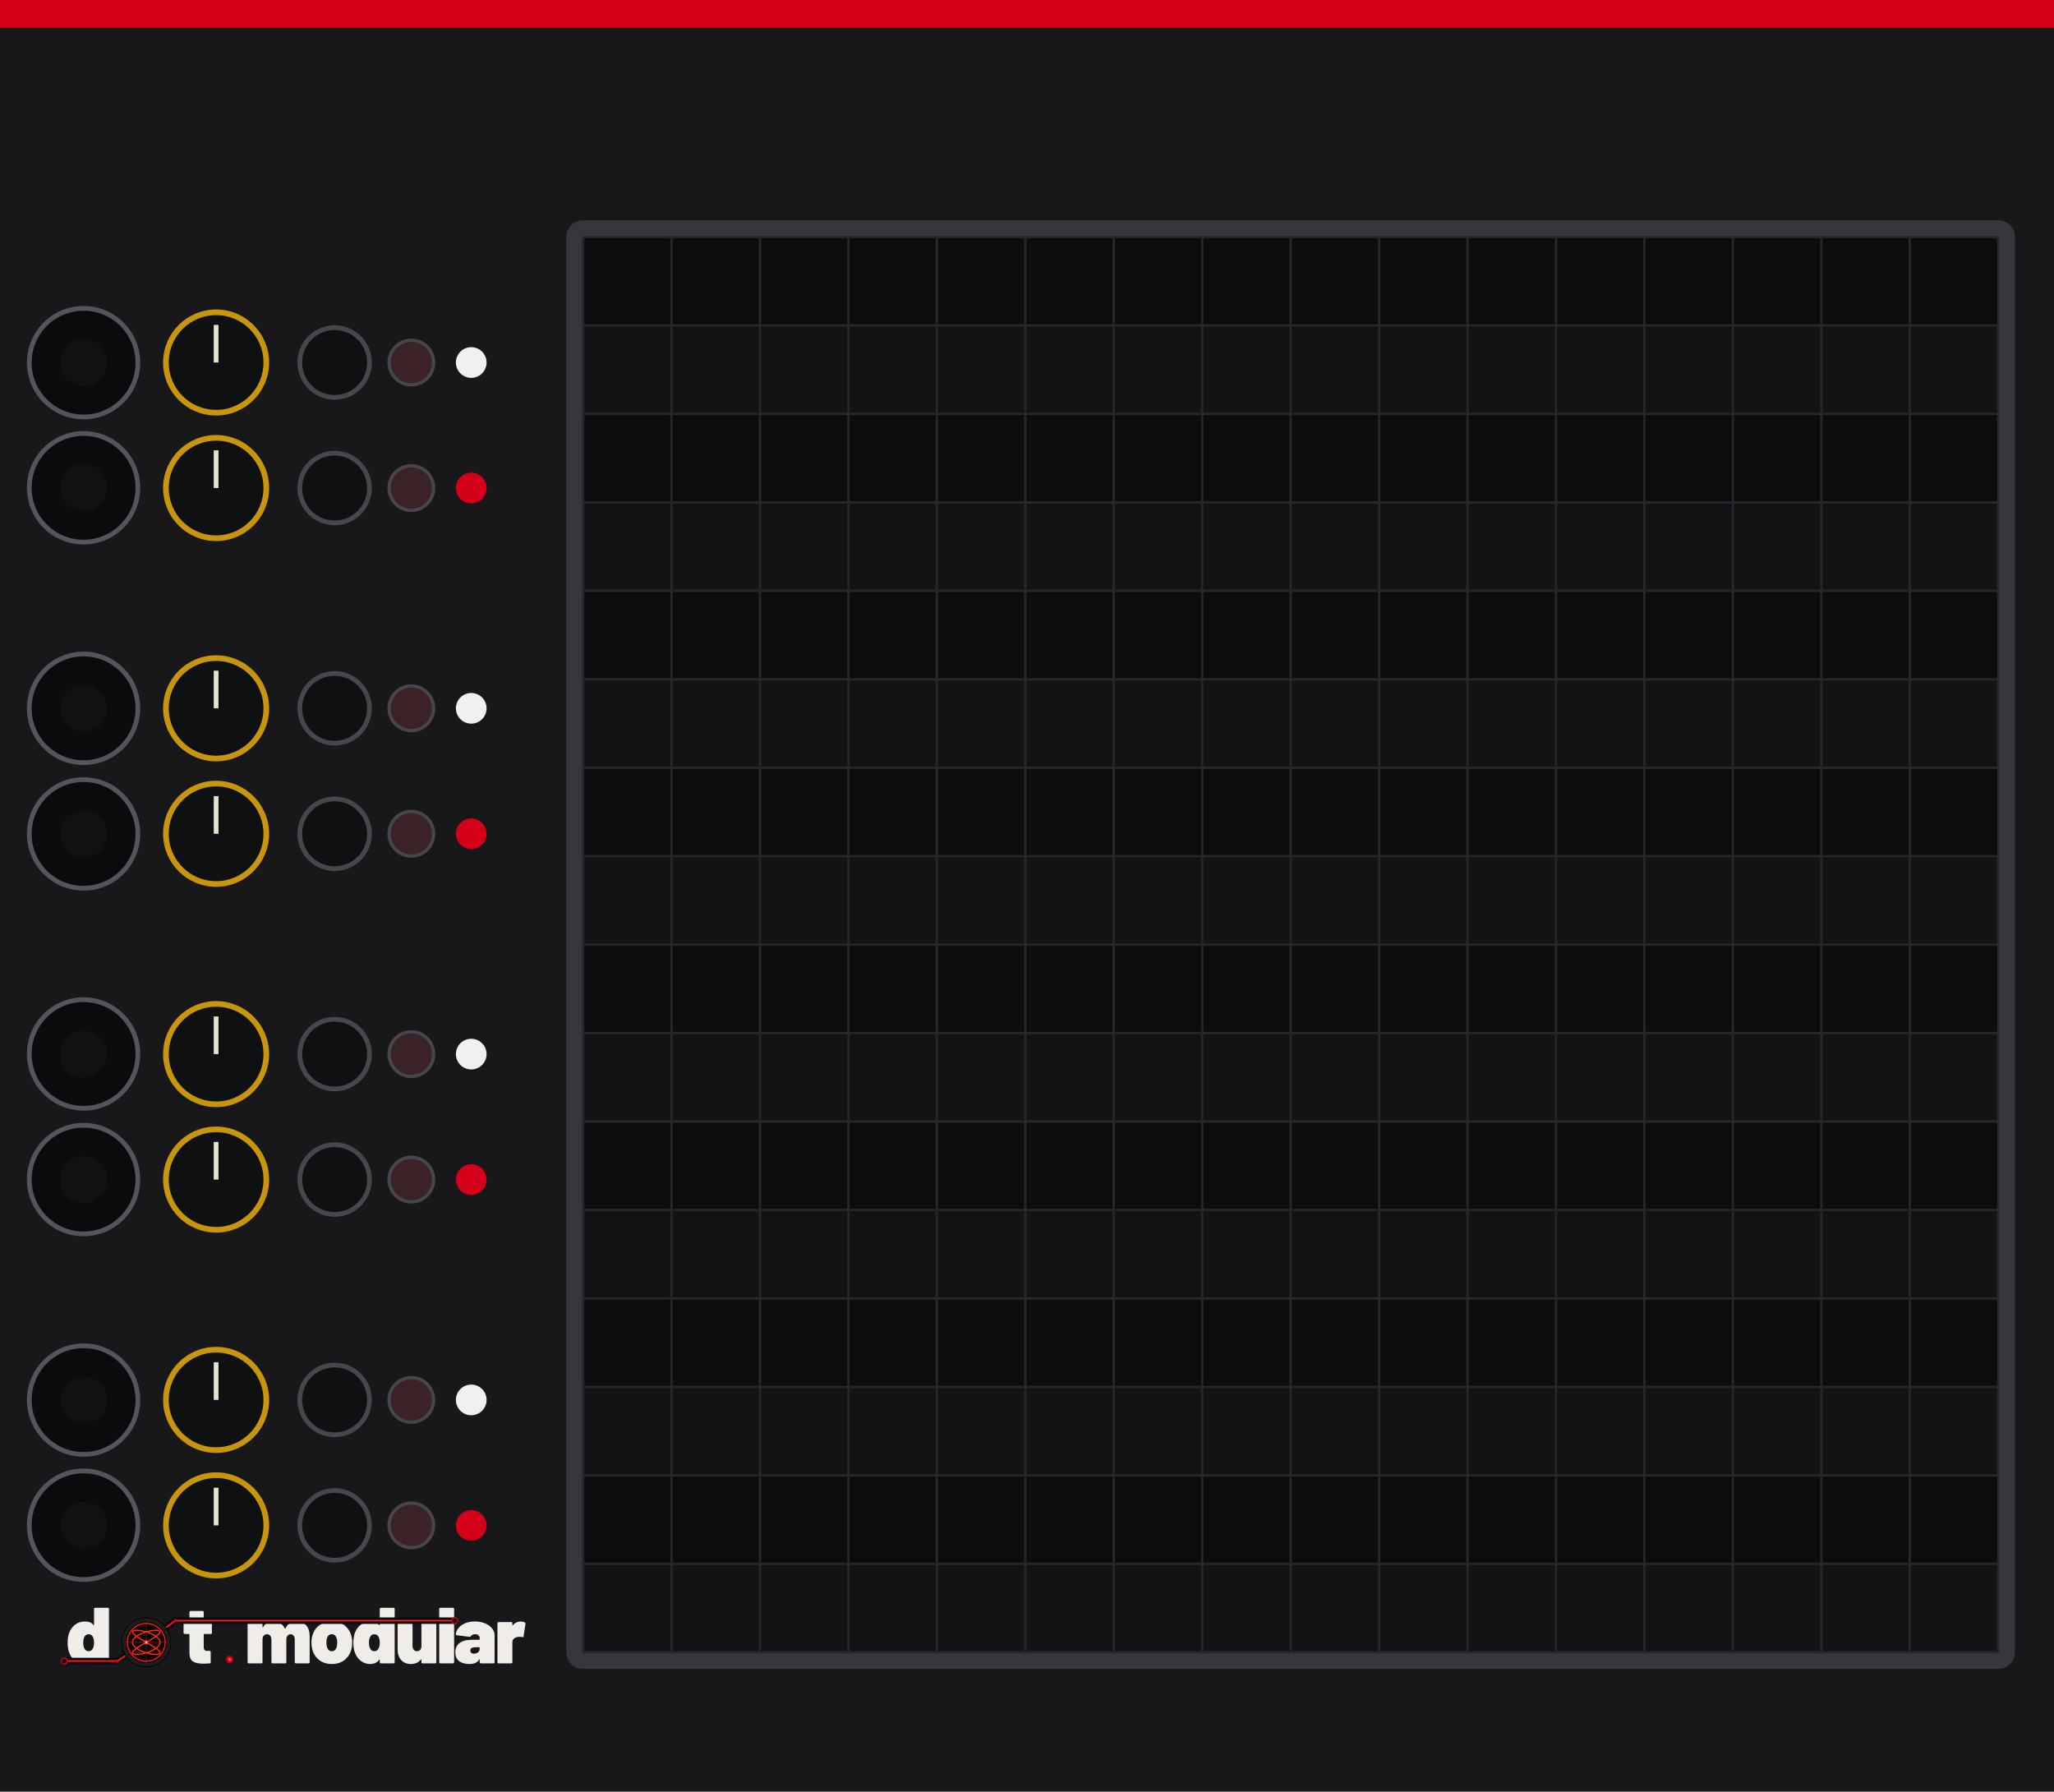
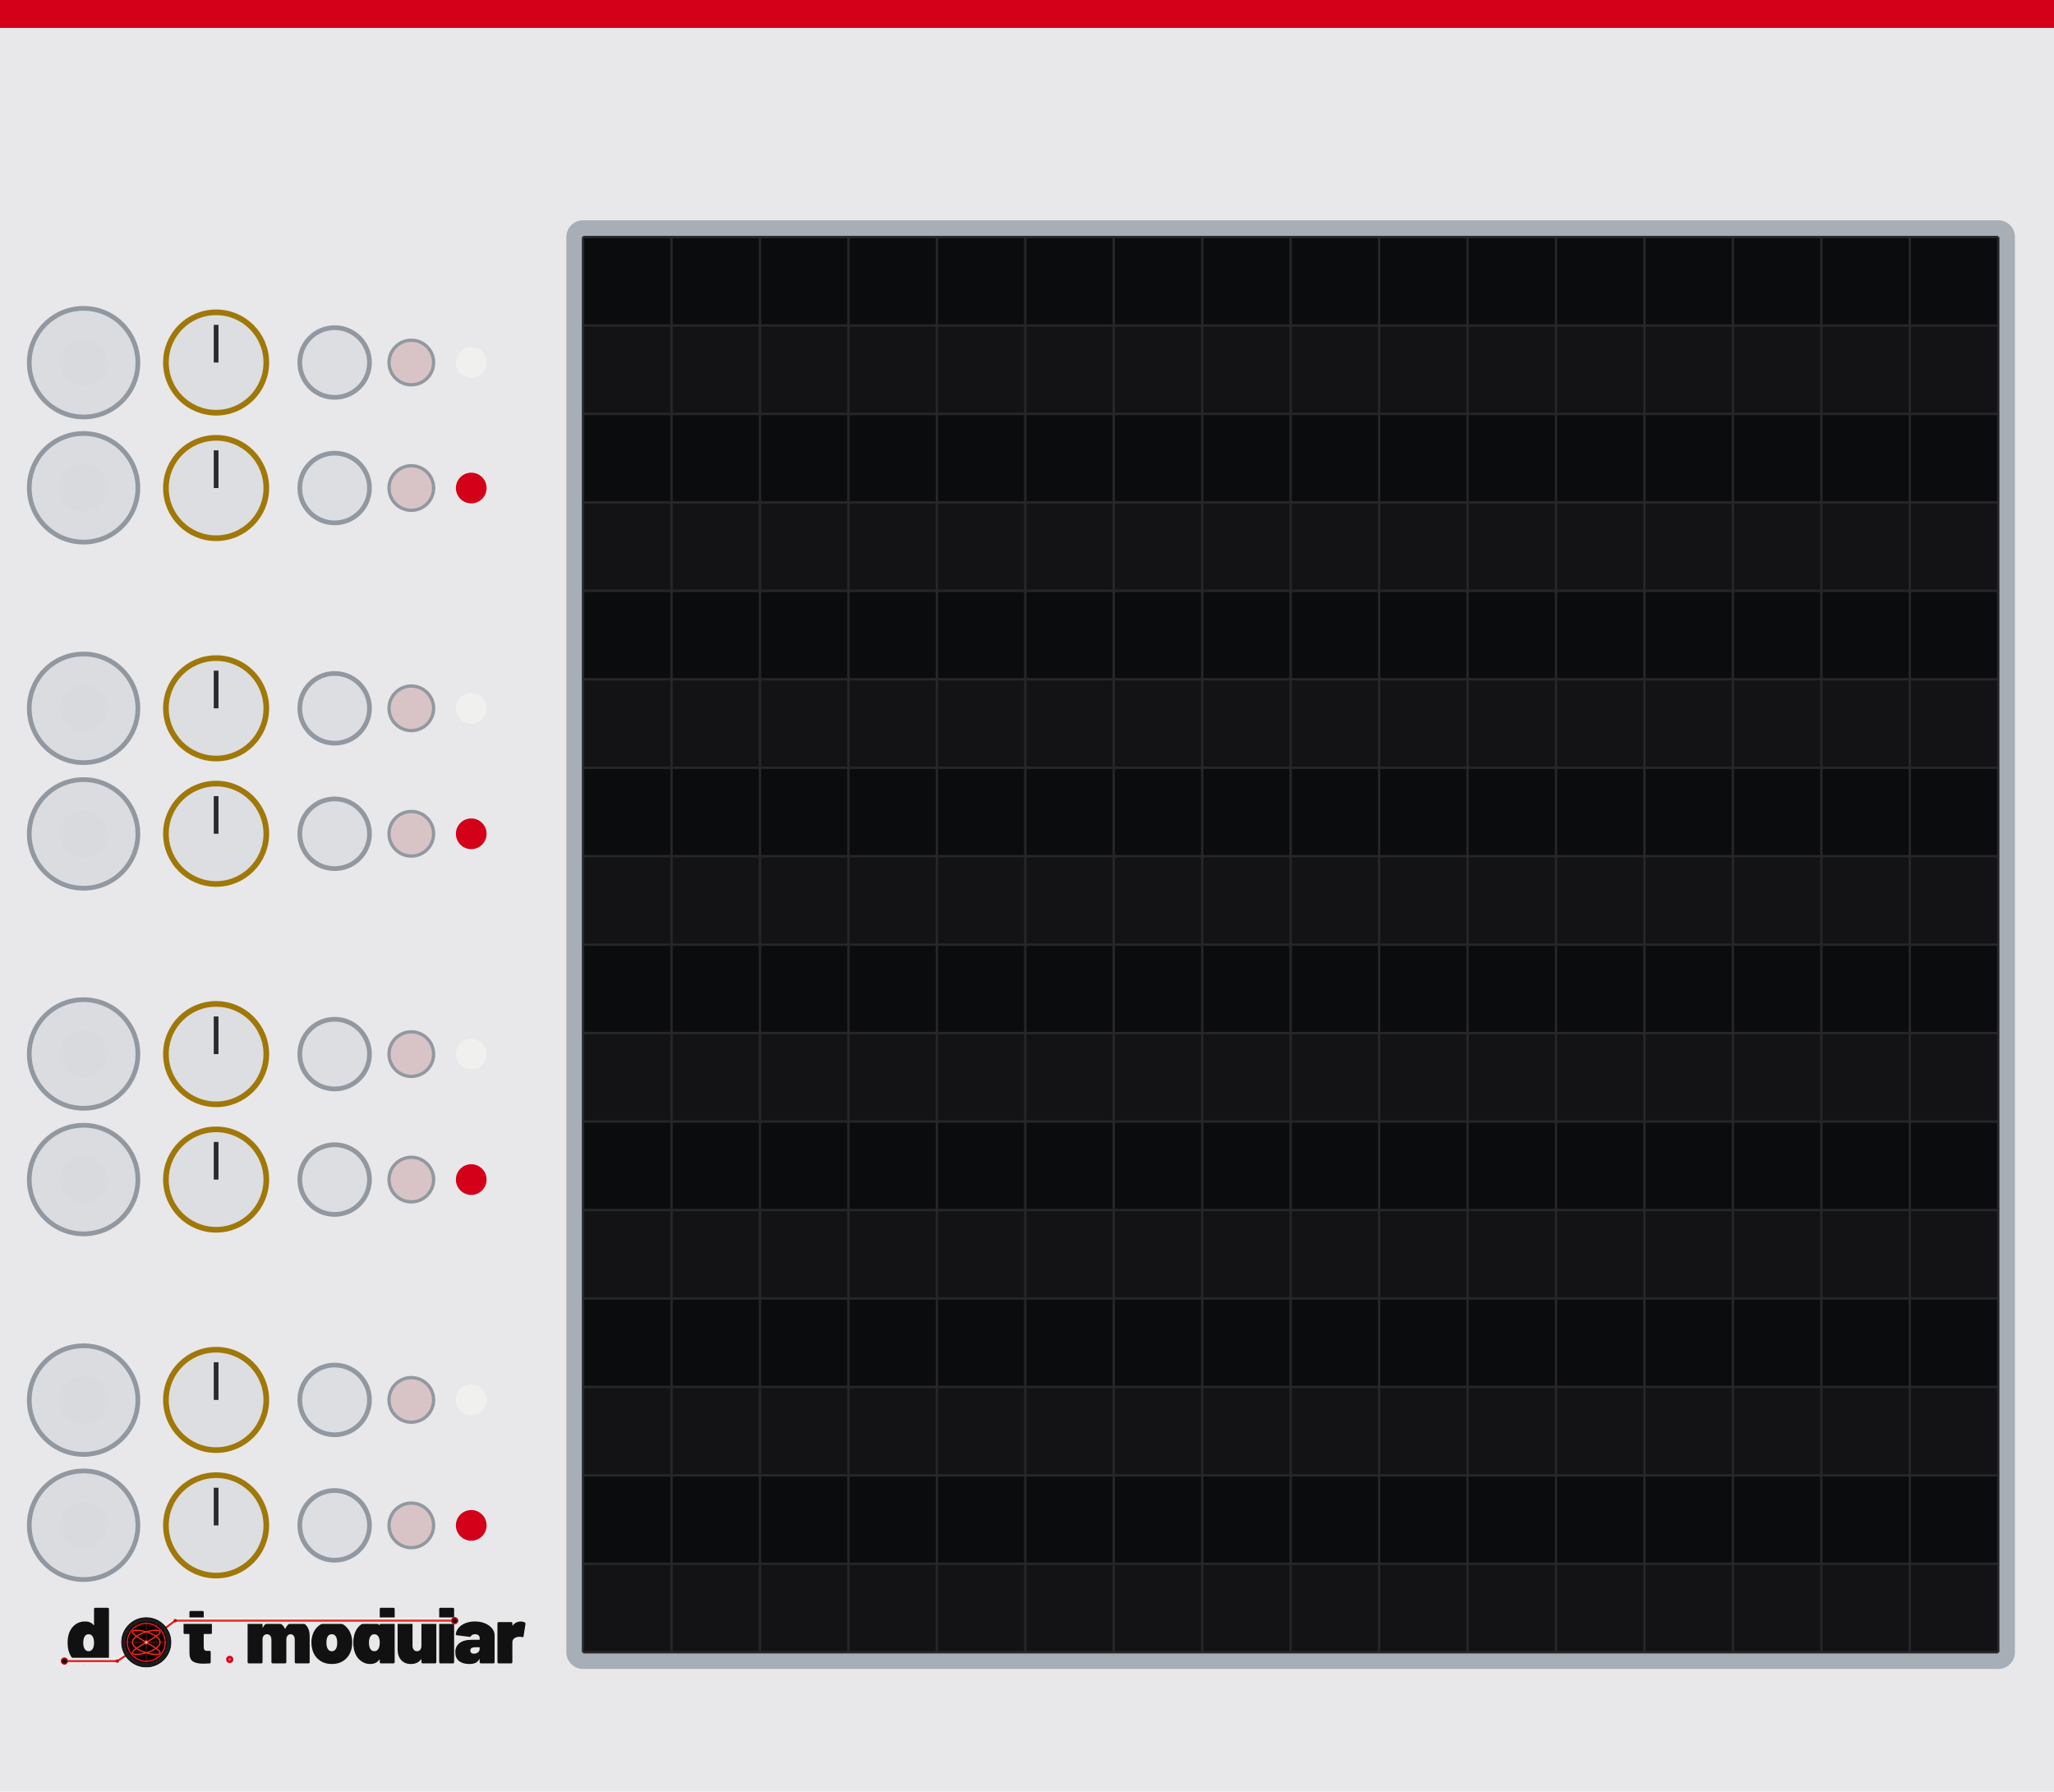
<svg xmlns="http://www.w3.org/2000/svg" width="435.0" height="379.43" viewBox="0 0 435.0 379.43">
-   <rect width="435.0" height="379.43" fill="#18181a" />
+   <rect width="435.0" height="379.43" fill="#e8e8ea" />
  <rect width="435.0" height="5.91" fill="#d4001a" />
-   <rect x="119.94" y="46.65" width="306.79" height="306.79" rx="3.54" fill="#36363c" />
+   <rect x="119.94" y="46.65" width="306.79" height="306.79" rx="3.54" fill="#a8aeb6" />
  <rect x="123.48" y="50.2" width="299.7" height="299.7" fill="#0b0c0d" />
  <rect x="123.48" y="68.93" width="299.7" height="18.73" fill="#141416" opacity="0.85" />
  <rect x="123.48" y="106.39" width="299.7" height="18.73" fill="#141416" opacity="0.85" />
  <rect x="123.48" y="143.85" width="299.7" height="18.73" fill="#141416" opacity="0.85" />
  <rect x="123.48" y="181.32" width="299.7" height="18.73" fill="#141416" opacity="0.85" />
  <rect x="123.48" y="218.78" width="299.7" height="18.73" fill="#141416" opacity="0.85" />
  <rect x="123.48" y="256.24" width="299.7" height="18.73" fill="#141416" opacity="0.85" />
  <rect x="123.48" y="293.71" width="299.7" height="18.73" fill="#141416" opacity="0.85" />
  <rect x="123.48" y="331.17" width="299.7" height="18.73" fill="#141416" opacity="0.85" />
  <line x1="123.48" y1="50.2" x2="123.48" y2="349.9" stroke="#26262b" stroke-width="0.5" />
  <line x1="123.48" y1="50.2" x2="423.19" y2="50.2" stroke="#26262b" stroke-width="0.5" />
  <line x1="142.22" y1="50.2" x2="142.22" y2="349.9" stroke="#26262b" stroke-width="0.5" />
  <line x1="123.48" y1="68.93" x2="423.19" y2="68.93" stroke="#26262b" stroke-width="0.5" />
  <line x1="160.95" y1="50.2" x2="160.95" y2="349.9" stroke="#26262b" stroke-width="0.5" />
  <line x1="123.48" y1="87.66" x2="423.19" y2="87.66" stroke="#26262b" stroke-width="0.5" />
  <line x1="179.68" y1="50.2" x2="179.68" y2="349.9" stroke="#26262b" stroke-width="0.5" />
  <line x1="123.48" y1="106.39" x2="423.19" y2="106.39" stroke="#26262b" stroke-width="0.5" />
  <line x1="198.41" y1="50.2" x2="198.41" y2="349.9" stroke="#26262b" stroke-width="0.5" />
  <line x1="123.48" y1="125.12" x2="423.19" y2="125.12" stroke="#26262b" stroke-width="0.5" />
  <line x1="217.14" y1="50.2" x2="217.14" y2="349.9" stroke="#26262b" stroke-width="0.5" />
  <line x1="123.48" y1="143.85" x2="423.19" y2="143.85" stroke="#26262b" stroke-width="0.5" />
  <line x1="235.87" y1="50.2" x2="235.87" y2="349.9" stroke="#26262b" stroke-width="0.5" />
  <line x1="123.48" y1="162.59" x2="423.19" y2="162.59" stroke="#26262b" stroke-width="0.5" />
  <line x1="254.61" y1="50.2" x2="254.61" y2="349.9" stroke="#26262b" stroke-width="0.5" />
  <line x1="123.48" y1="181.32" x2="423.19" y2="181.32" stroke="#26262b" stroke-width="0.5" />
  <line x1="273.34" y1="50.2" x2="273.34" y2="349.9" stroke="#26262b" stroke-width="0.5" />
  <line x1="123.48" y1="200.05" x2="423.19" y2="200.05" stroke="#26262b" stroke-width="0.5" />
  <line x1="292.07" y1="50.2" x2="292.07" y2="349.9" stroke="#26262b" stroke-width="0.5" />
  <line x1="123.48" y1="218.78" x2="423.19" y2="218.78" stroke="#26262b" stroke-width="0.5" />
  <line x1="310.8" y1="50.2" x2="310.8" y2="349.9" stroke="#26262b" stroke-width="0.5" />
  <line x1="123.48" y1="237.51" x2="423.19" y2="237.51" stroke="#26262b" stroke-width="0.5" />
  <line x1="329.53" y1="50.2" x2="329.53" y2="349.9" stroke="#26262b" stroke-width="0.5" />
  <line x1="123.48" y1="256.24" x2="423.19" y2="256.24" stroke="#26262b" stroke-width="0.5" />
  <line x1="348.26" y1="50.2" x2="348.26" y2="349.9" stroke="#26262b" stroke-width="0.5" />
  <line x1="123.48" y1="274.98" x2="423.19" y2="274.98" stroke="#26262b" stroke-width="0.5" />
  <line x1="366.99" y1="50.2" x2="366.99" y2="349.9" stroke="#26262b" stroke-width="0.5" />
  <line x1="123.48" y1="293.71" x2="423.19" y2="293.71" stroke="#26262b" stroke-width="0.5" />
  <line x1="385.73" y1="50.2" x2="385.73" y2="349.9" stroke="#26262b" stroke-width="0.5" />
  <line x1="123.48" y1="312.44" x2="423.19" y2="312.44" stroke="#26262b" stroke-width="0.5" />
  <line x1="404.46" y1="50.2" x2="404.46" y2="349.9" stroke="#26262b" stroke-width="0.5" />
  <line x1="123.48" y1="331.17" x2="423.19" y2="331.17" stroke="#26262b" stroke-width="0.5" />
  <line x1="423.19" y1="50.2" x2="423.19" y2="349.9" stroke="#26262b" stroke-width="0.5" />
  <line x1="123.48" y1="349.9" x2="423.19" y2="349.9" stroke="#26262b" stroke-width="0.5" />
-   <circle cx="45.77" cy="76.77" r="10.63" fill="#0f1012" stroke="#c8960c" stroke-width="1.2" />
-   <line x1="45.77" y1="76.77" x2="45.77" y2="68.8" stroke="#e8e2d0" stroke-width="1" />
-   <circle cx="17.7" cy="76.8" r="11.5" fill="#0a0b0c" stroke="#54545c" stroke-width="1" />
-   <circle cx="17.7" cy="76.8" r="5.0" fill="#101113" />
-   <circle cx="70.87" cy="76.77" r="7.38" fill="#0f1012" stroke="#46464c" stroke-width="1" />
-   <circle cx="87.11" cy="76.77" r="4.72" fill="#3a2226" stroke="#46464c" stroke-width="0.7" />
+   <circle cx="45.77" cy="76.77" r="10.63" fill="#dcdee2" stroke="#a07808" stroke-width="1.2" />
+   <line x1="45.77" y1="76.77" x2="45.77" y2="68.8" stroke="#2a2a2e" stroke-width="1" />
+   <circle cx="17.7" cy="76.8" r="11.5" fill="#dadce0" stroke="#9298a0" stroke-width="1" />
+   <circle cx="17.7" cy="76.8" r="5.0" fill="#d8dade" />
+   <circle cx="70.87" cy="76.77" r="7.38" fill="#dcdee2" stroke="#9298a0" stroke-width="1" />
+   <circle cx="87.11" cy="76.77" r="4.72" fill="#d8c4c6" stroke="#9298a0" stroke-width="0.7" />
  <circle cx="99.8" cy="76.77" r="3.25" fill="#f0f0ee" />
-   <circle cx="45.77" cy="103.35" r="10.63" fill="#0f1012" stroke="#c8960c" stroke-width="1.2" />
-   <line x1="45.77" y1="103.35" x2="45.77" y2="95.37" stroke="#e8e2d0" stroke-width="1" />
-   <circle cx="17.7" cy="103.3" r="11.5" fill="#0a0b0c" stroke="#54545c" stroke-width="1" />
-   <circle cx="17.7" cy="103.3" r="5.0" fill="#101113" />
-   <circle cx="70.87" cy="103.35" r="7.38" fill="#0f1012" stroke="#46464c" stroke-width="1" />
-   <circle cx="87.11" cy="103.35" r="4.72" fill="#3a2226" stroke="#46464c" stroke-width="0.7" />
+   <circle cx="45.77" cy="103.35" r="10.63" fill="#dcdee2" stroke="#a07808" stroke-width="1.2" />
+   <line x1="45.77" y1="103.35" x2="45.77" y2="95.37" stroke="#2a2a2e" stroke-width="1" />
+   <circle cx="17.7" cy="103.3" r="11.5" fill="#dadce0" stroke="#9298a0" stroke-width="1" />
+   <circle cx="17.7" cy="103.3" r="5.0" fill="#d8dade" />
+   <circle cx="70.87" cy="103.35" r="7.38" fill="#dcdee2" stroke="#9298a0" stroke-width="1" />
+   <circle cx="87.11" cy="103.35" r="4.72" fill="#d8c4c6" stroke="#9298a0" stroke-width="0.7" />
  <circle cx="99.8" cy="103.35" r="3.25" fill="#d4001a" />
-   <circle cx="45.77" cy="150.0" r="10.63" fill="#0f1012" stroke="#c8960c" stroke-width="1.2" />
-   <line x1="45.77" y1="150.0" x2="45.77" y2="142.03" stroke="#e8e2d0" stroke-width="1" />
-   <circle cx="17.7" cy="150.0" r="11.5" fill="#0a0b0c" stroke="#54545c" stroke-width="1" />
-   <circle cx="17.7" cy="150.0" r="5.0" fill="#101113" />
-   <circle cx="70.87" cy="150.0" r="7.38" fill="#0f1012" stroke="#46464c" stroke-width="1" />
-   <circle cx="87.11" cy="150.0" r="4.72" fill="#3a2226" stroke="#46464c" stroke-width="0.7" />
+   <circle cx="45.77" cy="150.0" r="10.63" fill="#dcdee2" stroke="#a07808" stroke-width="1.2" />
+   <line x1="45.77" y1="150.0" x2="45.77" y2="142.03" stroke="#2a2a2e" stroke-width="1" />
+   <circle cx="17.7" cy="150.0" r="11.5" fill="#dadce0" stroke="#9298a0" stroke-width="1" />
+   <circle cx="17.7" cy="150.0" r="5.0" fill="#d8dade" />
+   <circle cx="70.87" cy="150.0" r="7.38" fill="#dcdee2" stroke="#9298a0" stroke-width="1" />
+   <circle cx="87.11" cy="150.0" r="4.72" fill="#d8c4c6" stroke="#9298a0" stroke-width="0.7" />
  <circle cx="99.8" cy="150.0" r="3.25" fill="#f0f0ee" />
-   <circle cx="45.77" cy="176.57" r="10.63" fill="#0f1012" stroke="#c8960c" stroke-width="1.2" />
-   <line x1="45.77" y1="176.57" x2="45.77" y2="168.6" stroke="#e8e2d0" stroke-width="1" />
-   <circle cx="17.7" cy="176.6" r="11.5" fill="#0a0b0c" stroke="#54545c" stroke-width="1" />
-   <circle cx="17.7" cy="176.6" r="5.0" fill="#101113" />
-   <circle cx="70.87" cy="176.57" r="7.38" fill="#0f1012" stroke="#46464c" stroke-width="1" />
-   <circle cx="87.11" cy="176.57" r="4.72" fill="#3a2226" stroke="#46464c" stroke-width="0.7" />
+   <circle cx="45.77" cy="176.57" r="10.63" fill="#dcdee2" stroke="#a07808" stroke-width="1.2" />
+   <line x1="45.77" y1="176.57" x2="45.77" y2="168.6" stroke="#2a2a2e" stroke-width="1" />
+   <circle cx="17.7" cy="176.6" r="11.5" fill="#dadce0" stroke="#9298a0" stroke-width="1" />
+   <circle cx="17.7" cy="176.6" r="5.0" fill="#d8dade" />
+   <circle cx="70.87" cy="176.57" r="7.38" fill="#dcdee2" stroke="#9298a0" stroke-width="1" />
+   <circle cx="87.11" cy="176.57" r="4.72" fill="#d8c4c6" stroke="#9298a0" stroke-width="0.7" />
  <circle cx="99.8" cy="176.57" r="3.25" fill="#d4001a" />
-   <circle cx="45.77" cy="223.23" r="10.63" fill="#0f1012" stroke="#c8960c" stroke-width="1.2" />
-   <line x1="45.77" y1="223.23" x2="45.77" y2="215.26" stroke="#e8e2d0" stroke-width="1" />
-   <circle cx="17.7" cy="223.2" r="11.5" fill="#0a0b0c" stroke="#54545c" stroke-width="1" />
-   <circle cx="17.7" cy="223.2" r="5.0" fill="#101113" />
-   <circle cx="70.87" cy="223.23" r="7.38" fill="#0f1012" stroke="#46464c" stroke-width="1" />
-   <circle cx="87.11" cy="223.23" r="4.72" fill="#3a2226" stroke="#46464c" stroke-width="0.7" />
+   <circle cx="45.77" cy="223.23" r="10.63" fill="#dcdee2" stroke="#a07808" stroke-width="1.2" />
+   <line x1="45.77" y1="223.23" x2="45.77" y2="215.26" stroke="#2a2a2e" stroke-width="1" />
+   <circle cx="17.7" cy="223.2" r="11.5" fill="#dadce0" stroke="#9298a0" stroke-width="1" />
+   <circle cx="17.7" cy="223.2" r="5.0" fill="#d8dade" />
+   <circle cx="70.87" cy="223.23" r="7.38" fill="#dcdee2" stroke="#9298a0" stroke-width="1" />
+   <circle cx="87.11" cy="223.23" r="4.72" fill="#d8c4c6" stroke="#9298a0" stroke-width="0.7" />
  <circle cx="99.8" cy="223.23" r="3.25" fill="#f0f0ee" />
-   <circle cx="45.77" cy="249.8" r="10.63" fill="#0f1012" stroke="#c8960c" stroke-width="1.2" />
-   <line x1="45.77" y1="249.8" x2="45.77" y2="241.83" stroke="#e8e2d0" stroke-width="1" />
-   <circle cx="17.7" cy="249.8" r="11.5" fill="#0a0b0c" stroke="#54545c" stroke-width="1" />
-   <circle cx="17.7" cy="249.8" r="5.0" fill="#101113" />
-   <circle cx="70.87" cy="249.8" r="7.38" fill="#0f1012" stroke="#46464c" stroke-width="1" />
-   <circle cx="87.11" cy="249.8" r="4.72" fill="#3a2226" stroke="#46464c" stroke-width="0.7" />
+   <circle cx="45.77" cy="249.8" r="10.63" fill="#dcdee2" stroke="#a07808" stroke-width="1.2" />
+   <line x1="45.77" y1="249.8" x2="45.77" y2="241.83" stroke="#2a2a2e" stroke-width="1" />
+   <circle cx="17.7" cy="249.8" r="11.5" fill="#dadce0" stroke="#9298a0" stroke-width="1" />
+   <circle cx="17.7" cy="249.8" r="5.0" fill="#d8dade" />
+   <circle cx="70.87" cy="249.8" r="7.38" fill="#dcdee2" stroke="#9298a0" stroke-width="1" />
+   <circle cx="87.11" cy="249.8" r="4.72" fill="#d8c4c6" stroke="#9298a0" stroke-width="0.7" />
  <circle cx="99.8" cy="249.8" r="3.25" fill="#d4001a" />
-   <circle cx="45.77" cy="296.46" r="10.63" fill="#0f1012" stroke="#c8960c" stroke-width="1.2" />
-   <line x1="45.77" y1="296.46" x2="45.77" y2="288.48" stroke="#e8e2d0" stroke-width="1" />
-   <circle cx="17.7" cy="296.5" r="11.5" fill="#0a0b0c" stroke="#54545c" stroke-width="1" />
-   <circle cx="17.7" cy="296.5" r="5.0" fill="#101113" />
-   <circle cx="70.87" cy="296.46" r="7.38" fill="#0f1012" stroke="#46464c" stroke-width="1" />
-   <circle cx="87.11" cy="296.46" r="4.72" fill="#3a2226" stroke="#46464c" stroke-width="0.7" />
+   <circle cx="45.77" cy="296.46" r="10.63" fill="#dcdee2" stroke="#a07808" stroke-width="1.2" />
+   <line x1="45.77" y1="296.46" x2="45.77" y2="288.48" stroke="#2a2a2e" stroke-width="1" />
+   <circle cx="17.7" cy="296.5" r="11.5" fill="#dadce0" stroke="#9298a0" stroke-width="1" />
+   <circle cx="17.7" cy="296.5" r="5.0" fill="#d8dade" />
+   <circle cx="70.87" cy="296.46" r="7.38" fill="#dcdee2" stroke="#9298a0" stroke-width="1" />
+   <circle cx="87.11" cy="296.46" r="4.72" fill="#d8c4c6" stroke="#9298a0" stroke-width="0.7" />
  <circle cx="99.8" cy="296.46" r="3.25" fill="#f0f0ee" />
-   <circle cx="45.77" cy="323.03" r="10.63" fill="#0f1012" stroke="#c8960c" stroke-width="1.2" />
-   <line x1="45.77" y1="323.03" x2="45.77" y2="315.06" stroke="#e8e2d0" stroke-width="1" />
-   <circle cx="17.7" cy="323.0" r="11.5" fill="#0a0b0c" stroke="#54545c" stroke-width="1" />
-   <circle cx="17.7" cy="323.0" r="5.0" fill="#101113" />
-   <circle cx="70.87" cy="323.03" r="7.38" fill="#0f1012" stroke="#46464c" stroke-width="1" />
-   <circle cx="87.11" cy="323.03" r="4.72" fill="#3a2226" stroke="#46464c" stroke-width="0.7" />
+   <circle cx="45.77" cy="323.03" r="10.63" fill="#dcdee2" stroke="#a07808" stroke-width="1.2" />
+   <line x1="45.77" y1="323.03" x2="45.77" y2="315.06" stroke="#2a2a2e" stroke-width="1" />
+   <circle cx="17.7" cy="323.0" r="11.5" fill="#dadce0" stroke="#9298a0" stroke-width="1" />
+   <circle cx="17.7" cy="323.0" r="5.0" fill="#d8dade" />
+   <circle cx="70.87" cy="323.03" r="7.38" fill="#dcdee2" stroke="#9298a0" stroke-width="1" />
+   <circle cx="87.11" cy="323.03" r="4.72" fill="#d8c4c6" stroke="#9298a0" stroke-width="0.7" />
  <circle cx="99.8" cy="323.03" r="3.25" fill="#d4001a" />
  <g transform="translate(11.81,339.57) scale(0.1528) translate(-26.00,-65.00)">
    <g transform="translate(40.00,148.00) scale(0.11,-0.11)">
-       <path d="M370 700H528Q535 700 539.0 696.0Q543 692 543 685V15Q543 8 539.0 4.0Q535 0 528 0H370Q363 0 359.0 4.0Q355 8 355 15V45Q355 48 353.0 49.0Q351 50 349 47Q312 -8 233 -8Q166 -8 112.5 34.5Q59 77 37 150Q22 200 22 262Q22 334 44 390Q68 451 119.0 489.5Q170 528 241 528Q314 528 349 482Q351 480 353.0 480.5Q355 481 355 484V685Q355 692 359.0 696.0Q363 700 370 700ZM355 259Q355 307 339 336Q321 367 287 367Q251 367 234 334Q219 306 219 259Q219 214 234 186Q252 153 287 153Q322 153 340 187Q355 216 355 259Z" fill="#f0ede8" />
+       <path d="M370 700H528Q535 700 539.0 696.0Q543 692 543 685V15Q543 8 539.0 4.0Q535 0 528 0H370Q363 0 359.0 4.0Q355 8 355 15V45Q355 48 353.0 49.0Q351 50 349 47Q312 -8 233 -8Q166 -8 112.5 34.5Q59 77 37 150Q22 200 22 262Q22 334 44 390Q68 451 119.0 489.5Q170 528 241 528Q314 528 349 482Q351 480 353.0 480.5Q355 481 355 484V685Q355 692 359.0 696.0Q363 700 370 700ZM355 259Q355 307 339 336Q321 367 287 367Q251 367 234 334Q219 306 219 259Q219 214 234 186Q252 153 287 153Q322 153 340 187Q355 216 355 259Z" fill="#111111" />
    </g>
    <g transform="translate(201.37,148.00) scale(0.11,-0.11)">
-       <path d="M358 370H275Q270 370 270 365V208Q270 158 306 158H343Q350 158 354.0 154.0Q358 150 358 143V15Q358 1 343 -1Q304 -4 268 -4Q177 -4 134.0 24.0Q91 52 90 130V365Q90 370 85 370H31Q24 370 20.0 374.0Q16 378 16 385V505Q16 512 20.0 516.0Q24 520 31 520H85Q90 520 90 525V645Q90 652 94.0 656.0Q98 660 105 660H255Q262 660 266.0 656.0Q270 652 270 645V525Q270 520 275 520H358Q365 520 369.0 516.0Q373 512 373 505V385Q373 378 369.0 374.0Q365 370 358 370Z" fill="#f0ede8" />
+       <path d="M358 370H275Q270 370 270 365V208Q270 158 306 158H343Q350 158 354.0 154.0Q358 150 358 143V15Q358 1 343 -1Q304 -4 268 -4Q177 -4 134.0 24.0Q91 52 90 130V365Q90 370 85 370H31Q24 370 20.0 374.0Q16 378 16 385V505Q16 512 20.0 516.0Q24 520 31 520H85Q90 520 90 525V645Q90 652 94.0 656.0Q98 660 105 660H255Q262 660 266.0 656.0Q270 652 270 645V525Q270 520 275 520H358Q365 520 369.0 516.0Q373 512 373 505V385Q373 378 369.0 374.0Q365 370 358 370Z" fill="#111111" />
    </g>
    <g transform="translate(288.27,148.00) scale(0.11,-0.11)">
-       <path d="M815 341V15Q815 8 811.0 4.0Q807 0 800 0H642Q635 0 631.0 4.0Q627 8 627 15V300Q627 330 612.5 348.5Q598 367 575 367Q551 367 536.0 348.5Q521 330 521 300V15Q521 8 517.0 4.0Q513 0 506 0H348Q341 0 337.0 4.0Q333 8 333 15V300Q333 330 317.5 348.5Q302 367 277 367Q255 367 240.5 353.5Q226 340 222 317Q221 315 221 311V15Q221 8 217.0 4.0Q213 0 206 0H48Q41 0 37.0 4.0Q33 8 33 15V505Q33 512 37.0 516.0Q41 520 48 520H206Q213 520 217.0 516.0Q221 512 221 505V455Q221 451 223.0 451.0Q225 451 227 454Q265 528 355 528Q406 528 444.5 504.5Q483 481 503 437Q506 432 509 438Q529 483 564.5 505.5Q600 528 648 528Q727 528 771.0 479.0Q815 430 815 341Z" fill="#f0ede8" />
+       <path d="M815 341V15Q815 8 811.0 4.0Q807 0 800 0H642Q635 0 631.0 4.0Q627 8 627 15V300Q627 330 612.5 348.5Q598 367 575 367Q551 367 536.0 348.5Q521 330 521 300V15Q521 8 517.0 4.0Q513 0 506 0H348Q341 0 337.0 4.0Q333 8 333 15V300Q333 330 317.5 348.5Q302 367 277 367Q255 367 240.5 353.5Q226 340 222 317Q221 315 221 311V15Q221 8 217.0 4.0Q213 0 206 0H48Q41 0 37.0 4.0Q33 8 33 15V505Q33 512 37.0 516.0Q41 520 48 520H206Q213 520 217.0 516.0Q221 512 221 505V455Q221 451 223.0 451.0Q225 451 227 454Q265 528 355 528Q406 528 444.5 504.5Q483 481 503 437Q506 432 509 438Q529 483 564.5 505.5Q600 528 648 528Q727 528 771.0 479.0Q815 430 815 341Z" fill="#111111" />
    </g>
    <g transform="translate(377.92,148.00) scale(0.11,-0.11)">
-       <path d="M32 181Q22 217 22 261Q22 310 34 350Q58 433 122.5 480.5Q187 528 280 528Q373 528 436.5 480.5Q500 433 524 352Q536 310 536 263Q536 225 528 187Q507 97 441.5 44.5Q376 -8 279 -8Q184 -8 118.5 43.0Q53 94 32 181ZM343 217Q347 236 347 262Q347 285 342 308Q327 367 279 367Q229 367 216 308Q211 291 211 262Q211 236 215 217Q230 153 279 153Q305 153 321.0 170.5Q337 188 343 217Z" fill="#f0ede8" />
+       <path d="M32 181Q22 217 22 261Q22 310 34 350Q58 433 122.5 480.5Q187 528 280 528Q373 528 436.5 480.5Q500 433 524 352Q536 310 536 263Q536 225 528 187Q507 97 441.5 44.5Q376 -8 279 -8Q184 -8 118.5 43.0Q53 94 32 181ZM343 217Q347 236 347 262Q347 285 342 308Q327 367 279 367Q229 367 216 308Q211 291 211 262Q211 236 215 217Q230 153 279 153Q305 153 321.0 170.5Q337 188 343 217Z" fill="#111111" />
    </g>
    <g transform="translate(436.00,148.00) scale(0.11,-0.11)">
-       <path d="M370 700H528Q535 700 539.0 696.0Q543 692 543 685V15Q543 8 539.0 4.0Q535 0 528 0H370Q363 0 359.0 4.0Q355 8 355 15V45Q355 48 353.0 49.0Q351 50 349 47Q312 -8 233 -8Q166 -8 112.5 34.5Q59 77 37 150Q22 200 22 262Q22 334 44 390Q68 451 119.0 489.5Q170 528 241 528Q314 528 349 482Q351 480 353.0 480.5Q355 481 355 484V685Q355 692 359.0 696.0Q363 700 370 700ZM355 259Q355 307 339 336Q321 367 287 367Q251 367 234 334Q219 306 219 259Q219 214 234 186Q252 153 287 153Q322 153 340 187Q355 216 355 259Z" fill="#f0ede8" />
+       <path d="M370 700H528Q535 700 539.0 696.0Q543 692 543 685V15Q543 8 539.0 4.0Q535 0 528 0H370Q363 0 359.0 4.0Q355 8 355 15V45Q355 48 353.0 49.0Q351 50 349 47Q312 -8 233 -8Q166 -8 112.5 34.5Q59 77 37 150Q22 200 22 262Q22 334 44 390Q68 451 119.0 489.5Q170 528 241 528Q314 528 349 482Q351 480 353.0 480.5Q355 481 355 484V685Q355 692 359.0 696.0Q363 700 370 700ZM355 259Q355 307 339 336Q321 367 287 367Q251 367 234 334Q219 306 219 259Q219 214 234 186Q252 153 287 153Q322 153 340 187Q355 216 355 259Z" fill="#111111" />
    </g>
    <g transform="translate(496.39,148.00) scale(0.11,-0.11)">
-       <path d="M346 520H504Q511 520 515.0 516.0Q519 512 519 505V15Q519 8 515.0 4.0Q511 0 504 0H346Q339 0 335.0 4.0Q331 8 331 15V48Q331 51 329.0 52.0Q327 53 325 50Q284 -8 197 -8Q121 -8 76.0 41.5Q31 91 31 179V505Q31 512 35.0 516.0Q39 520 46 520H204Q211 520 215.0 516.0Q219 512 219 505V220Q219 190 234.5 171.5Q250 153 275 153Q297 153 311.5 166.5Q326 180 330 203Q331 205 331 209V505Q331 512 335.0 516.0Q339 520 346 520Z" fill="#f0ede8" />
+       <path d="M346 520H504Q511 520 515.0 516.0Q519 512 519 505V15Q519 8 515.0 4.0Q511 0 504 0H346Q339 0 335.0 4.0Q331 8 331 15V48Q331 51 329.0 52.0Q327 53 325 50Q284 -8 197 -8Q121 -8 76.0 41.5Q31 91 31 179V505Q31 512 35.0 516.0Q39 520 46 520H204Q211 520 215.0 516.0Q219 512 219 505V220Q219 190 234.5 171.5Q250 153 275 153Q297 153 311.5 166.5Q326 180 330 203Q331 205 331 209V505Q331 512 335.0 516.0Q339 520 346 520Z" fill="#111111" />
    </g>
    <g transform="translate(553.81,148.00) scale(0.11,-0.11)">
-       <path d="M33 15V685Q33 692 37.0 696.0Q41 700 48 700H206Q213 700 217.0 696.0Q221 692 221 685V15Q221 8 217.0 4.0Q213 0 206 0H48Q41 0 37.0 4.0Q33 8 33 15Z" fill="#f0ede8" />
+       <path d="M33 15V685Q33 692 37.0 696.0Q41 700 48 700H206Q213 700 217.0 696.0Q221 692 221 685V15Q221 8 217.0 4.0Q213 0 206 0H48Q41 0 37.0 4.0Q33 8 33 15Z" fill="#111111" />
    </g>
    <g transform="translate(578.45,148.00) scale(0.11,-0.11)">
-       <path d="M507 355V15Q507 8 503.0 4.0Q499 0 492 0H334Q327 0 323.0 4.0Q319 8 319 15V50Q319 54 317.5 54.5Q316 55 314 52Q297 21 267.0 6.5Q237 -8 188 -8Q106 -8 59.0 29.5Q12 67 12 139Q12 215 65.5 256.0Q119 297 221 297H314Q319 297 319 302V320Q319 341 303.5 354.0Q288 367 262 367Q244 367 230.0 361.0Q216 355 210 345Q206 338 202.5 335.5Q199 333 193 334L32 354Q18 356 18 366Q22 411 54.0 448.0Q86 485 139.5 506.5Q193 528 259 528Q327 528 384.0 505.0Q441 482 474.0 442.0Q507 402 507 355ZM319 185V198Q319 203 314 203H264Q201 203 201 162Q201 144 212.5 133.0Q224 122 246 122Q278 122 298.5 139.0Q319 156 319 185Z" fill="#f0ede8" />
+       <path d="M507 355V15Q507 8 503.0 4.0Q499 0 492 0H334Q327 0 323.0 4.0Q319 8 319 15V50Q319 54 317.5 54.5Q316 55 314 52Q297 21 267.0 6.5Q237 -8 188 -8Q106 -8 59.0 29.5Q12 67 12 139Q12 215 65.5 256.0Q119 297 221 297H314Q319 297 319 302V320Q319 341 303.5 354.0Q288 367 262 367Q244 367 230.0 361.0Q216 355 210 345Q206 338 202.5 335.5Q199 333 193 334L32 354Q18 356 18 366Q22 411 54.0 448.0Q86 485 139.5 506.5Q193 528 259 528Q327 528 384.0 505.0Q441 482 474.0 442.0Q507 402 507 355ZM319 185V198Q319 203 314 203H264Q201 203 201 162Q201 144 212.5 133.0Q224 122 246 122Q278 122 298.5 139.0Q319 156 319 185Z" fill="#111111" />
    </g>
    <g transform="translate(634.55,148.00) scale(0.11,-0.11)">
-       <path d="M379 514Q388 509 386 495L362 341Q361 333 356.5 331.0Q352 329 344 331Q326 335 312 335Q297 335 284 332Q258 327 239.5 310.5Q221 294 221 266V15Q221 8 217.0 4.0Q213 0 206 0H48Q41 0 37.0 4.0Q33 8 33 15V505Q33 512 37.0 516.0Q41 520 48 520H206Q213 520 217.0 516.0Q221 512 221 505V481Q221 478 223.0 477.0Q225 476 226 478Q264 527 325 527Q359 527 379 514Z" fill="#f0ede8" />
+       <path d="M379 514Q388 509 386 495L362 341Q361 333 356.5 331.0Q352 329 344 331Q326 335 312 335Q297 335 284 332Q258 327 239.5 310.5Q221 294 221 266V15Q221 8 217.0 4.0Q213 0 206 0H48Q41 0 37.0 4.0Q33 8 33 15V505Q33 512 37.0 516.0Q41 520 48 520H206Q213 520 217.0 516.0Q221 512 221 505V481Q221 478 223.0 477.0Q225 476 226 478Q264 527 325 527Q359 527 379 514Z" fill="#111111" />
    </g>
-     <path d="M 38.0,144.8 L 111.3,144.8 L 151.4,118.8 L 191.6,88.8 L 578.9,88.8" fill="none" stroke="#070707" stroke-width="9.0" stroke-linecap="round" stroke-linejoin="round" />
+     <path d="M 38.0,144.8 L 111.3,144.8 L 151.4,118.8 L 191.6,88.8 L 578.9,88.8" fill="none" stroke="#f0ede8" stroke-width="9.0" stroke-linecap="round" stroke-linejoin="round" />
    <path d="M 38.0,144.8 L 111.3,144.8 L 151.4,118.8 L 191.6,88.8 L 578.9,88.8" fill="none" stroke="#d4001a" stroke-width="2.60" stroke-linecap="round" stroke-linejoin="round" />
    <path d="M 38.0,144.8 L 111.3,144.8 L 151.4,118.8 L 191.6,88.8 L 578.9,88.8" fill="none" stroke="#ff5533" stroke-width="0.88" stroke-linecap="round" stroke-linejoin="round" opacity="0.7" />
    <circle cx="38.0" cy="144.8" r="4.2" fill="#0d0d0d" stroke="#d4001a" stroke-width="1.76" />
    <circle cx="578.9" cy="88.8" r="4.2" fill="#0d0d0d" stroke="#d4001a" stroke-width="1.76" />
    <circle cx="111.3" cy="144.8" r="2.4" fill="#d4001a" />
    <circle cx="191.6" cy="88.8" r="2.4" fill="#d4001a" />
    <g transform="translate(151.430,118.850)">
      <circle r="34.100" fill="#1c1c1c" stroke="#000000" stroke-width="1.023" />
      <circle r="28.644" fill="#0a0202" />
      <g stroke="#a83020" stroke-width="0.682" opacity="0.9">
        <line x1="-28.644" y1="0" x2="28.644" y2="0" />
        <line x1="0" y1="-28.644" x2="0" y2="28.644" />
      </g>
      <g stroke="#7a2018" stroke-width="0.443" opacity="0.6">
        <line x1="-28.644" y1="-14.322" x2="28.644" y2="-14.322" />
        <line x1="-14.322" y1="-28.644" x2="-14.322" y2="28.644" />
        <line x1="-28.644" y1="14.322" x2="28.644" y2="14.322" />
        <line x1="14.322" y1="-28.644" x2="14.322" y2="28.644" />
      </g>
      <path d="M 19.10,0.00 L 19.01,1.05 L 18.76,2.09 L 18.34,3.13 L 17.76,4.16 L 17.01,5.16 L 16.12,6.15 L 15.09,7.11 L 13.92,8.05 L 12.63,8.95 L 11.22,9.82 L 9.72,10.65 L 8.13,11.44 L 6.47,12.18 L 4.75,12.87 L 2.99,13.52 L 1.20,14.11 L -0.60,14.64 L -2.39,15.12 L -4.17,15.54 L -5.90,15.89 L -7.58,16.18 L -9.20,16.41 L -10.73,16.58 L -12.17,16.68 L -13.50,16.71 L -14.71,16.68 L -15.79,16.58 L -16.73,16.41 L -17.53,16.18 L -18.16,15.89 L -18.64,15.54 L -18.95,15.12 L -19.09,14.64 L -19.06,14.11 L -18.86,13.52 L -18.50,12.87 L -17.97,12.18 L -17.28,11.44 L -16.44,10.65 L -15.45,9.82 L -14.32,8.95 L -13.07,8.05 L -11.70,7.11 L -10.23,6.15 L -8.67,5.16 L -7.03,4.16 L -5.33,3.13 L -3.58,2.09 L -1.80,1.05 L -0.00,0.00 L 1.80,-1.05 L 3.58,-2.09 L 5.33,-3.13 L 7.03,-4.16 L 8.67,-5.16 L 10.23,-6.15 L 11.70,-7.11 L 13.07,-8.05 L 14.32,-8.95 L 15.45,-9.82 L 16.44,-10.65 L 17.28,-11.44 L 17.97,-12.18 L 18.50,-12.87 L 18.86,-13.52 L 19.06,-14.11 L 19.09,-14.64 L 18.95,-15.12 L 18.64,-15.54 L 18.16,-15.89 L 17.53,-16.18 L 16.73,-16.41 L 15.79,-16.58 L 14.71,-16.68 L 13.50,-16.71 L 12.17,-16.68 L 10.73,-16.58 L 9.20,-16.41 L 7.58,-16.18 L 5.90,-15.89 L 4.17,-15.54 L 2.39,-15.12 L 0.60,-14.64 L -1.20,-14.11 L -2.99,-13.52 L -4.75,-12.87 L -6.47,-12.18 L -8.13,-11.44 L -9.72,-10.65 L -11.22,-9.82 L -12.63,-8.95 L -13.92,-8.05 L -15.09,-7.11 L -16.12,-6.15 L -17.01,-5.16 L -17.76,-4.16 L -18.34,-3.13 L -18.76,-2.09 L -19.01,-1.05 L -19.10,-0.00 L -19.01,1.05 L -18.76,2.09 L -18.34,3.13 L -17.76,4.16 L -17.01,5.16 L -16.12,6.15 L -15.09,7.11 L -13.92,8.05 L -12.63,8.95 L -11.22,9.82 L -9.72,10.65 L -8.13,11.44 L -6.47,12.18 L -4.75,12.87 L -2.99,13.52 L -1.20,14.11 L 0.60,14.64 L 2.39,15.12 L 4.17,15.54 L 5.90,15.89 L 7.58,16.18 L 9.20,16.41 L 10.73,16.58 L 12.17,16.68 L 13.50,16.71 L 14.71,16.68 L 15.79,16.58 L 16.73,16.41 L 17.53,16.18 L 18.16,15.89 L 18.64,15.54 L 18.95,15.12 L 19.09,14.64 L 19.06,14.11 L 18.86,13.52 L 18.50,12.87 L 17.97,12.18 L 17.28,11.44 L 16.44,10.65 L 15.45,9.82 L 14.32,8.95 L 13.07,8.05 L 11.70,7.11 L 10.23,6.15 L 8.67,5.16 L 7.03,4.16 L 5.33,3.13 L 3.58,2.09 L 1.80,1.05 L 0.00,0.00 L -1.80,-1.05 L -3.58,-2.09 L -5.33,-3.13 L -7.03,-4.16 L -8.67,-5.16 L -10.23,-6.15 L -11.70,-7.11 L -13.07,-8.05 L -14.32,-8.95 L -15.45,-9.82 L -16.44,-10.65 L -17.28,-11.44 L -17.97,-12.18 L -18.50,-12.87 L -18.86,-13.52 L -19.06,-14.11 L -19.09,-14.64 L -18.95,-15.12 L -18.64,-15.54 L -18.16,-15.89 L -17.53,-16.18 L -16.73,-16.41 L -15.79,-16.58 L -14.71,-16.68 L -13.50,-16.71 L -12.17,-16.68 L -10.73,-16.58 L -9.20,-16.41 L -7.58,-16.18 L -5.90,-15.89 L -4.17,-15.54 L -2.39,-15.12 L -0.60,-14.64 L 1.20,-14.11 L 2.99,-13.52 L 4.75,-12.87 L 6.47,-12.18 L 8.13,-11.44 L 9.72,-10.65 L 11.22,-9.82 L 12.63,-8.95 L 13.92,-8.05 L 15.09,-7.11 L 16.12,-6.15 L 17.01,-5.16 L 17.76,-4.16 L 18.34,-3.13 L 18.76,-2.09 L 19.01,-1.05 L 19.10,-0.00 Z" fill="none" stroke="#ff2a1a" stroke-width="1.705" stroke-linejoin="round" />
      <circle r="26.257" fill="none" stroke="#d4001a" stroke-width="1.876" />
      <circle r="26.257" fill="none" stroke="#ff5533" stroke-width="0.614" opacity="0.7" />
      <circle r="2.899" fill="#ff3322" />
      <circle r="1.364" fill="#ffccbb" />
    </g>
    <circle cx="267.1" cy="142.5" r="5.0" fill="#d4001a" />
    <circle cx="267.1" cy="142.5" r="2.0" fill="#ff5544" />
  </g>
</svg>
